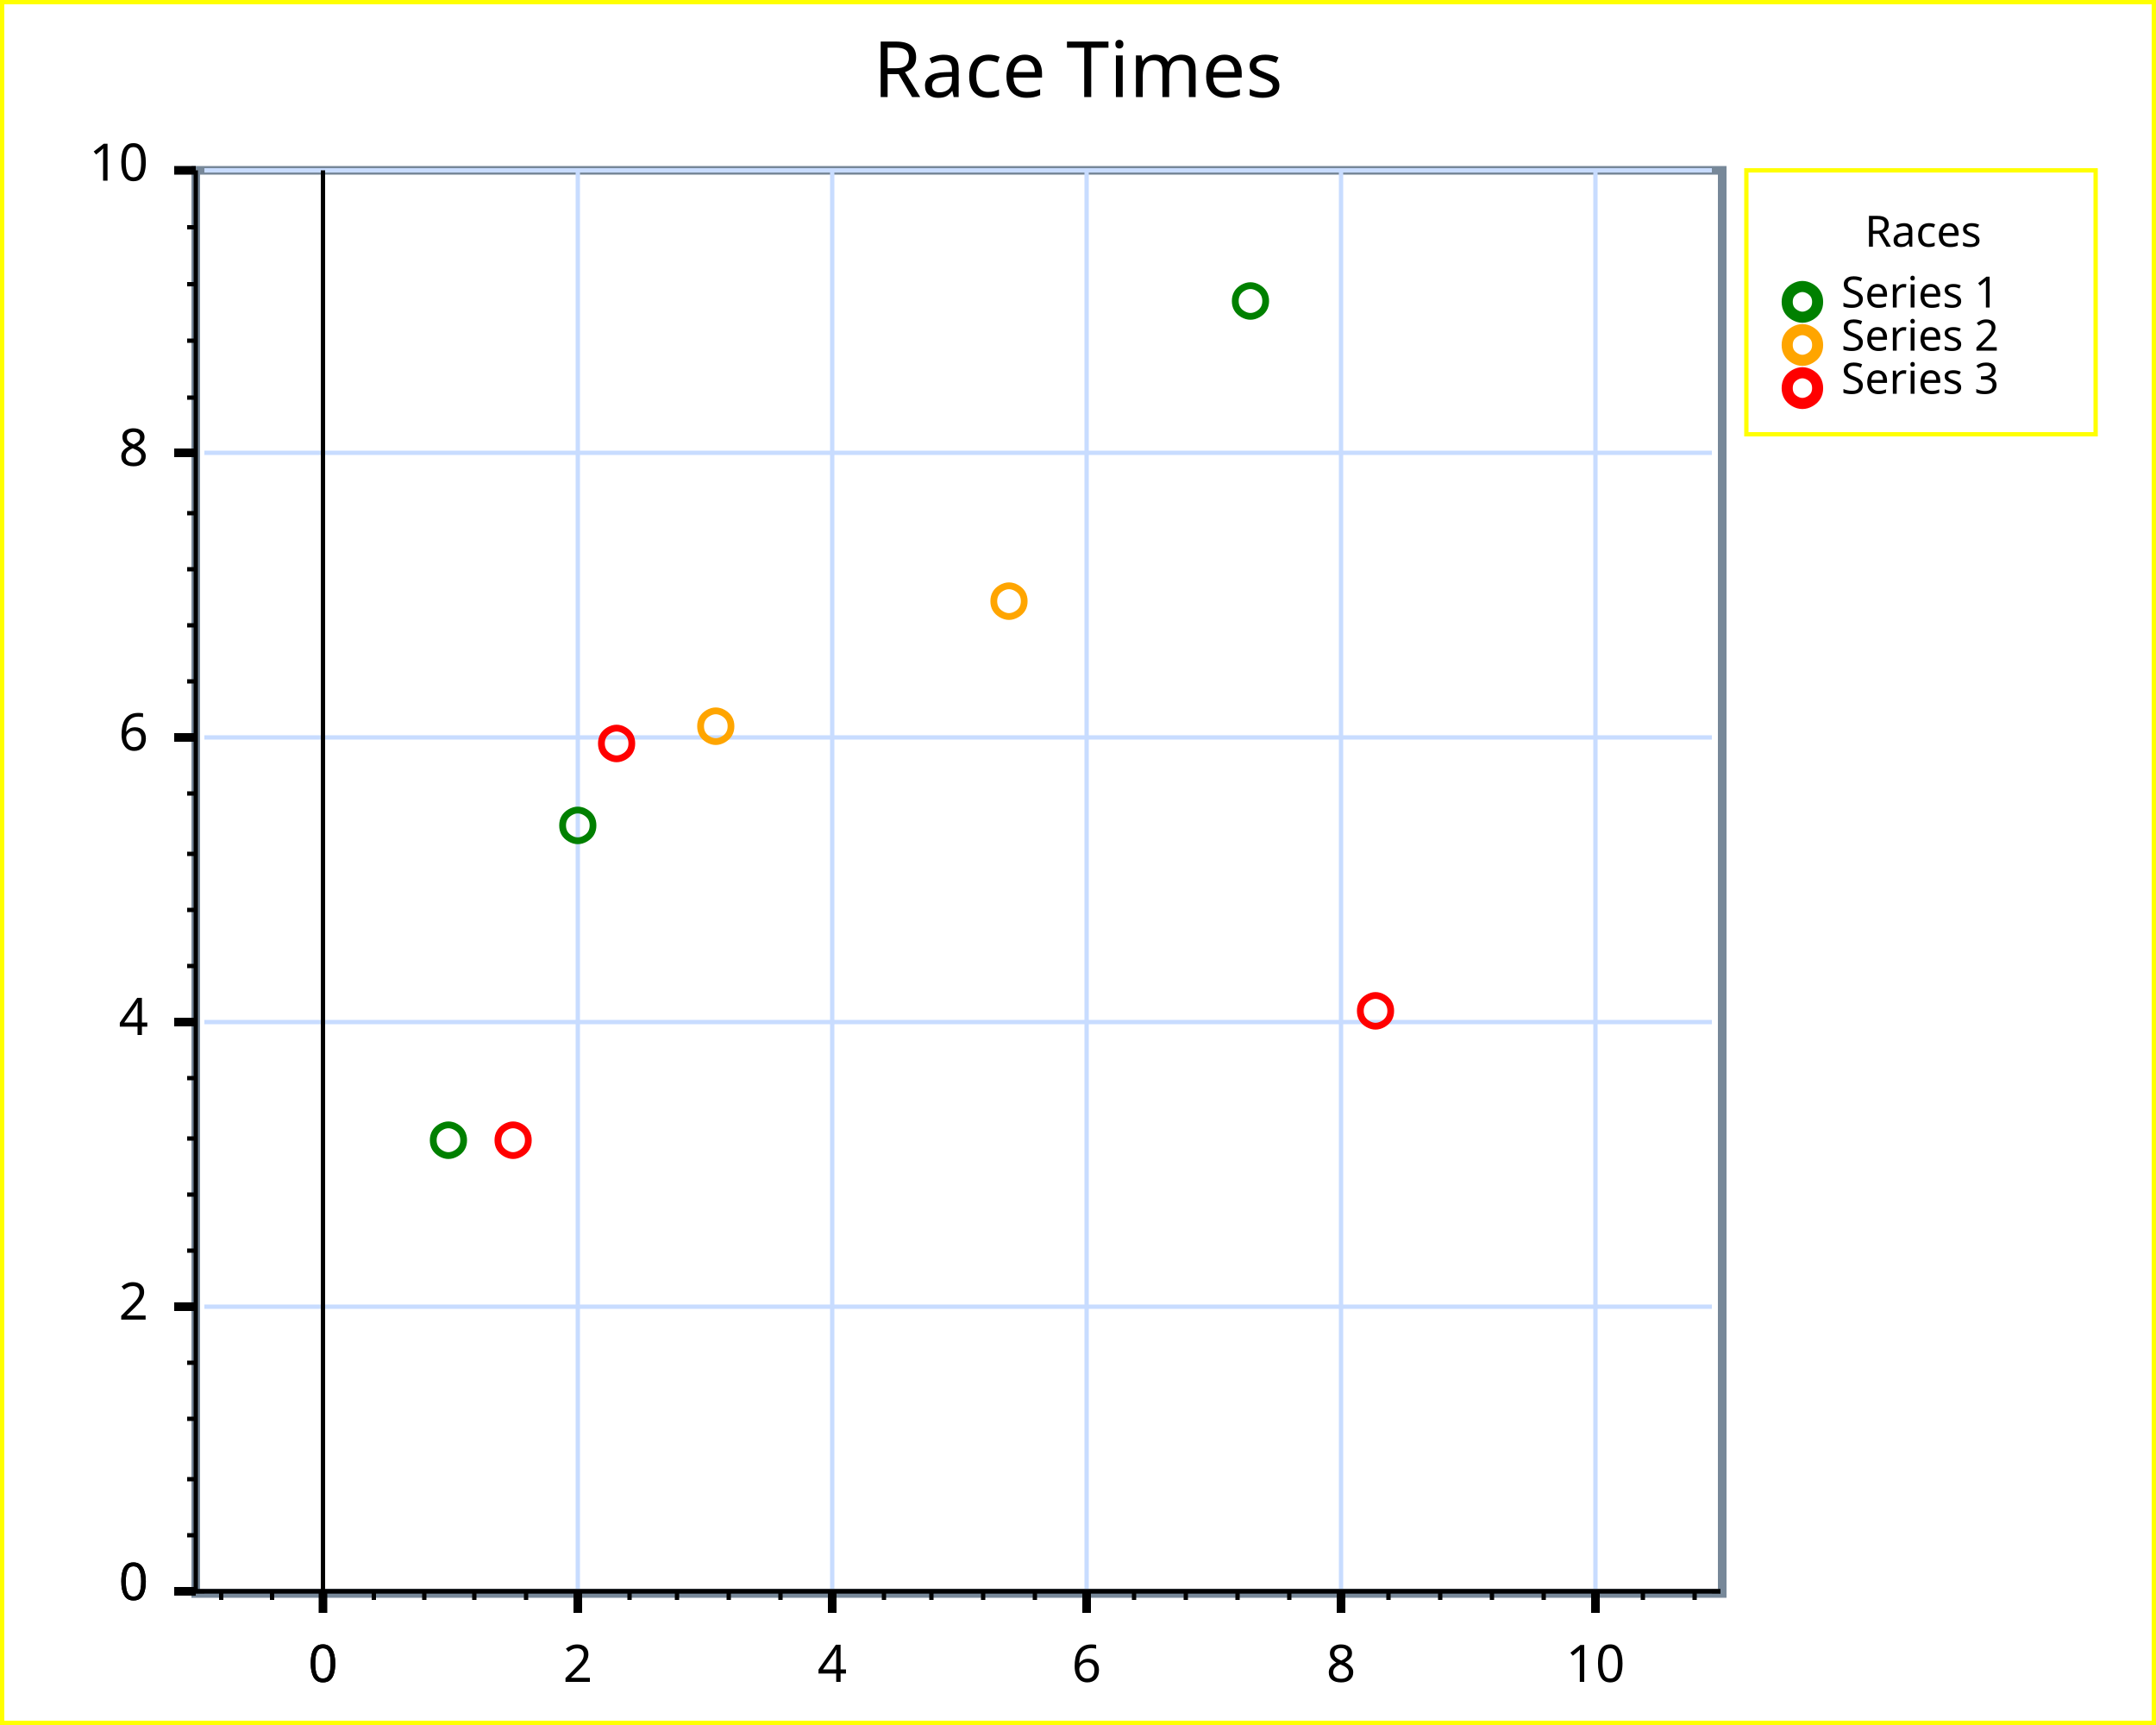
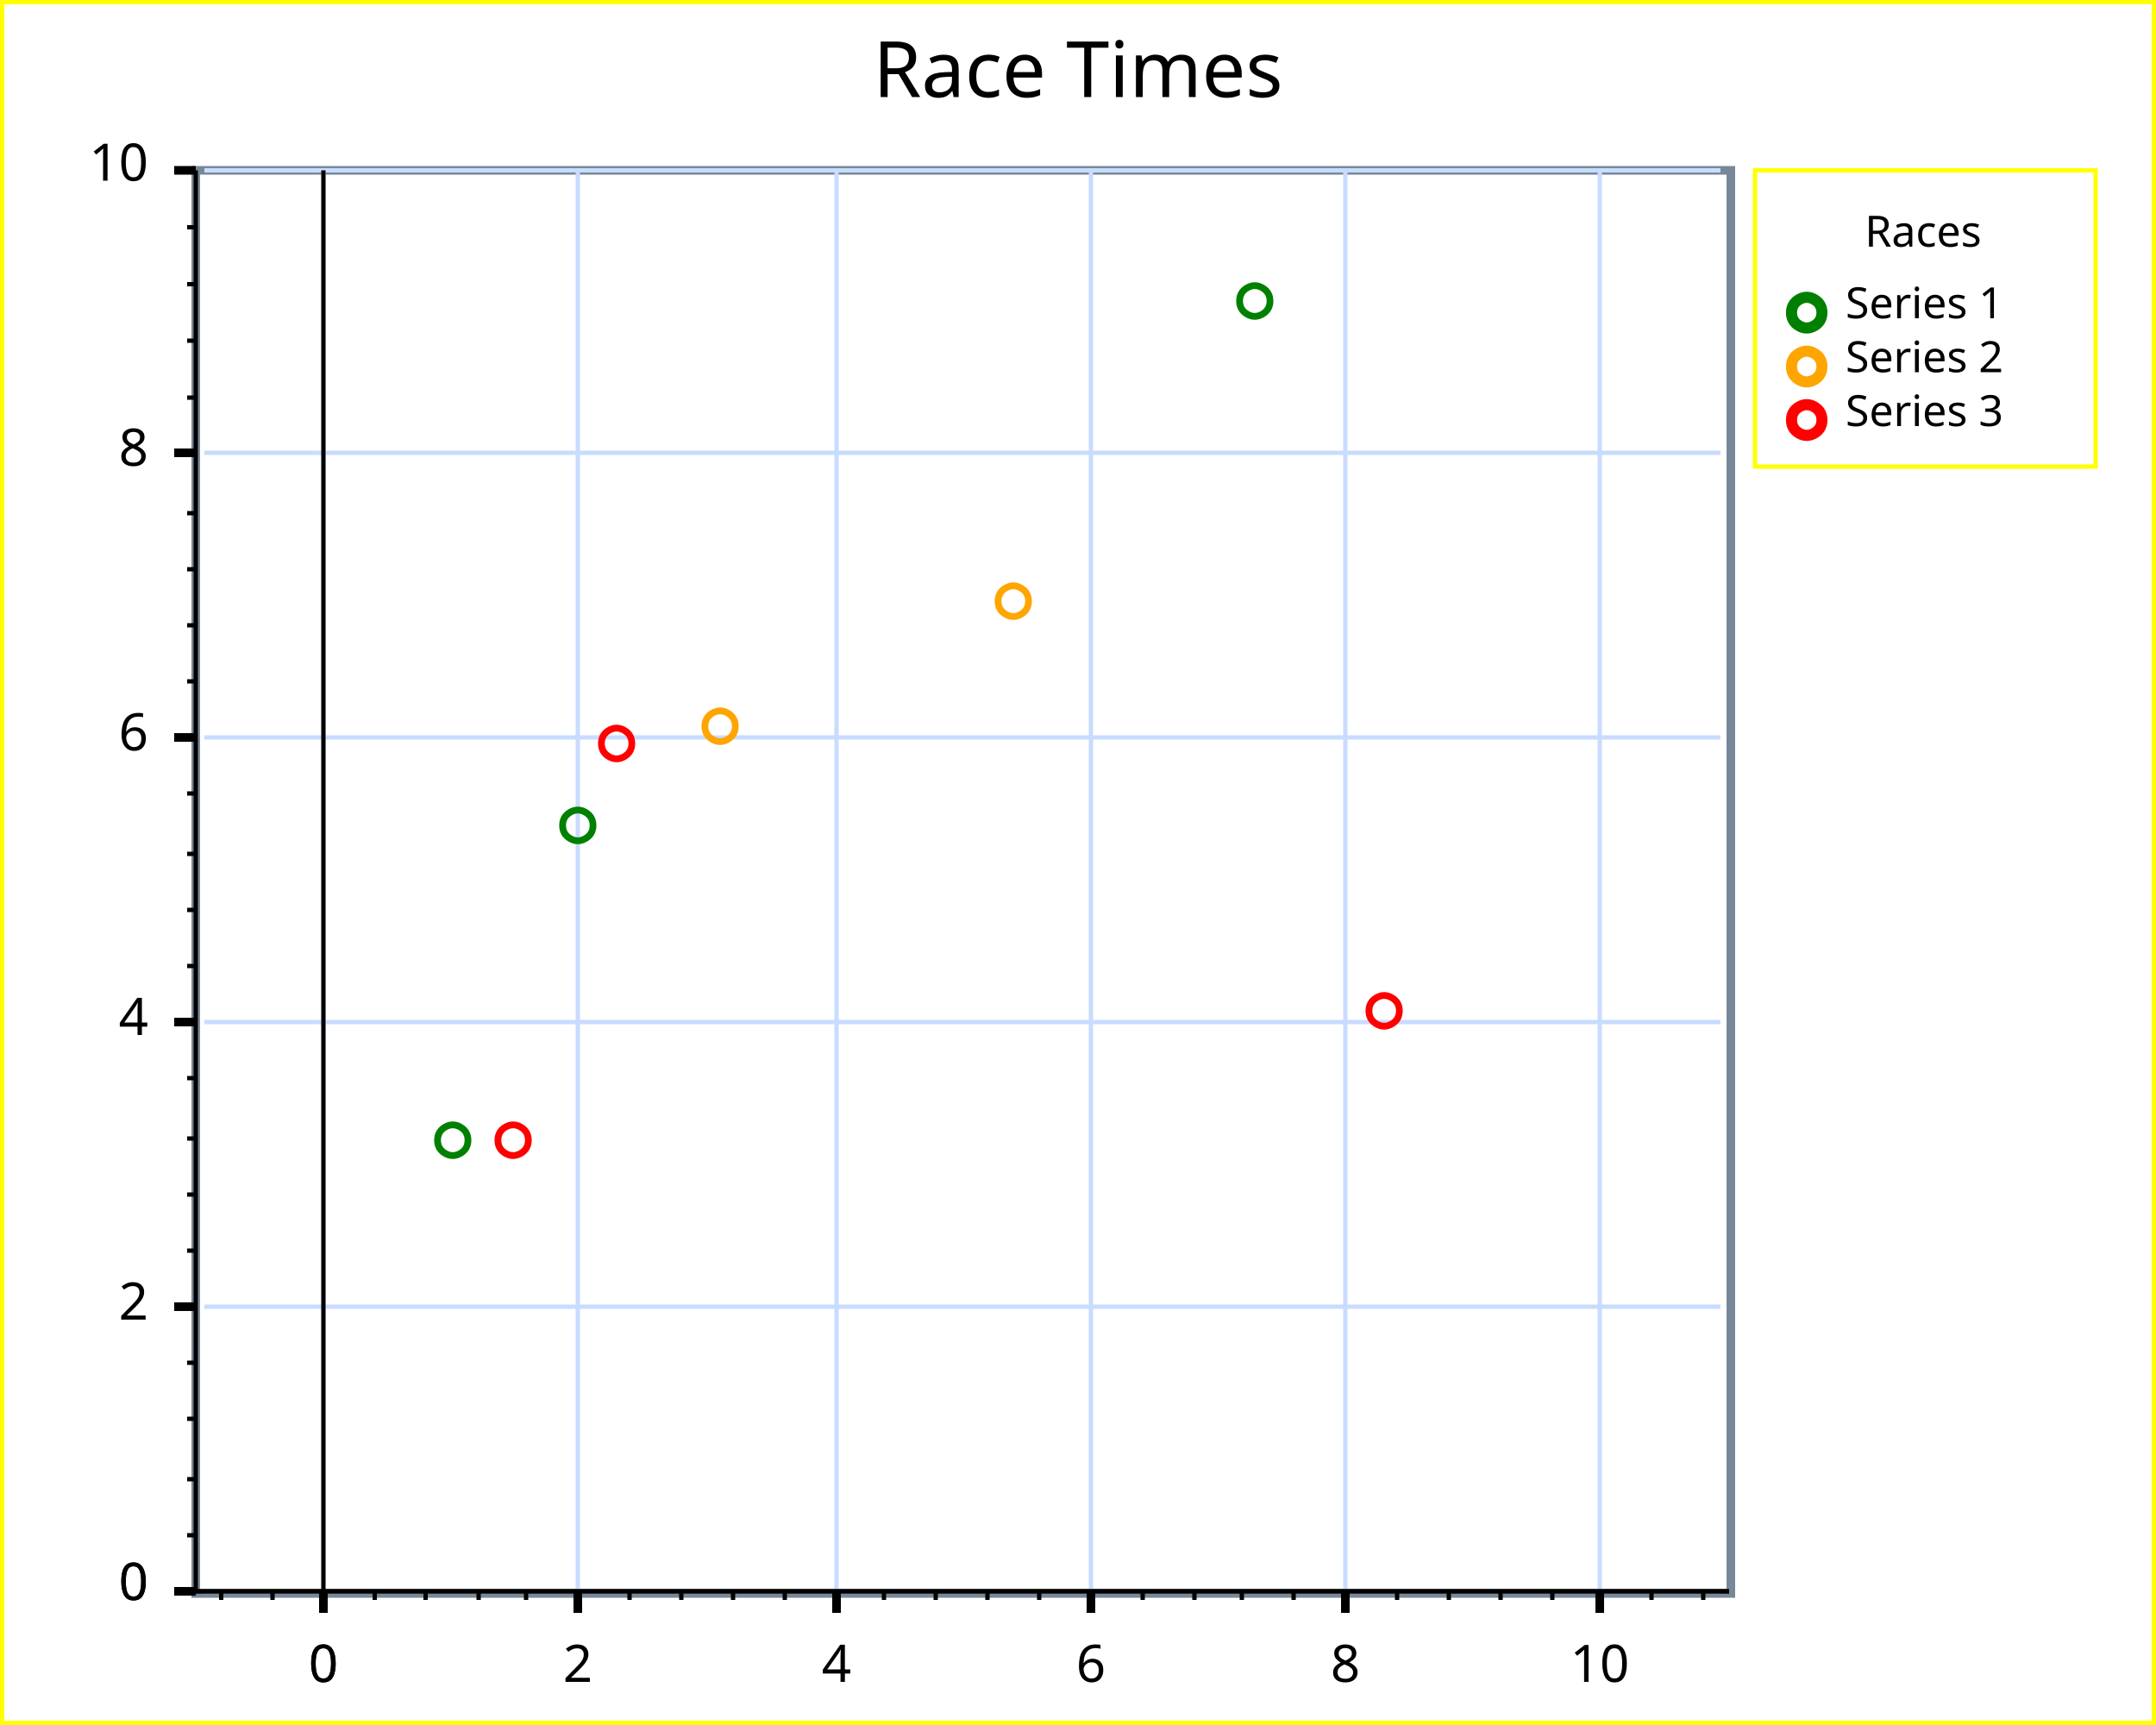
<svg xmlns="http://www.w3.org/2000/svg" width="500" height="400" version="1.1">
  <clipPath id="plot_window">
-     <rect x="46.4" y="40.5" width="352" height="328" />
+     <rect x="46.4" y="40.5" width="354" height="328" />
  </clipPath>
  <g id="imageBackground" stroke="rgb(255,255,0)" fill="rgb(255,255,255)" stroke-width="2">
    <rect x="0" y="0" width="500" height="400" />
  </g>
  <g id="plotBackground" stroke="rgb(119,136,153)" fill="rgb(255,255,255)" stroke-width="2">
-     <rect x="45.4" y="39.5" width="354" height="330" />
+     <rect x="45.4" y="39.5" width="356" height="330" />
  </g>
  <g id="yMinorGrid" stroke="rgb(200,220,255)" stroke-width="0.5" />
  <g id="yMajorGrid" stroke="rgb(200,220,255)" stroke-width="1">
-     <path d="M47.4,369 L397,369 M47.4,303 L397,303 M47.4,237 L397,237 M47.4,171 L397,171 M47.4,105 L397,105 M47.4,39.5 L397,39.5 M47.4,369 L397,369 " fill="none" />
+     <path d="M47.4,369 L399,369 M47.4,303 L399,303 M47.4,237 L399,237 M47.4,171 L399,171 M47.4,105 L399,105 M47.4,39.5 L399,39.5 M47.4,369 L399,369 " fill="none" />
  </g>
  <g id="xMinorGrid" stroke="rgb(200,220,255)" stroke-width="0.5" />
  <g id="xMajorGrid" stroke="rgb(200,220,255)" stroke-width="1">
-     <path d="M74.9,39.5 L74.9,369 M134,39.5 L134,369 M193,39.5 L193,369 M252,39.5 L252,369 M311,39.5 L311,369 M370,39.5 L370,369 M74.9,39.5 L74.9,369 " fill="none" />
+     <path d="M75,39.5 L75,369 M134,39.5 L134,369 M194,39.5 L194,369 M253,39.5 L253,369 M312,39.5 L312,369 M371,39.5 L371,369 M75,39.5 L75,369 " fill="none" />
  </g>
  <g id="yAxis" stroke="rgb(0,0,0)" stroke-width="1">
-     <line x1="74.9" y1="39.5" x2="74.9" y2="374" />
+     <line x1="75" y1="39.5" x2="75" y2="374" />
    <line x1="45.4" y1="39.5" x2="45.4" y2="369" />
  </g>
  <g id="xAxis" stroke="rgb(0,0,0)" stroke-width="1">
-     <line x1="40.4" y1="369" x2="399" y2="369" />
-     <line x1="40.4" y1="369" x2="399" y2="369" />
+     <line x1="40.4" y1="369" x2="401" y2="369" />
+     <line x1="40.4" y1="369" x2="401" y2="369" />
  </g>
  <g id="yMinorTicks" stroke="rgb(0,0,0)" stroke-width="1">
    <path d="M43.4,356 L45.4,356 M43.4,343 L45.4,343 M43.4,329 L45.4,329 M43.4,316 L45.4,316 M43.4,290 L45.4,290 M43.4,277 L45.4,277 M43.4,264 L45.4,264 M43.4,250 L45.4,250 M43.4,224 L45.4,224 M43.4,211 L45.4,211 M43.4,198 L45.4,198 M43.4,184 L45.4,184 M43.4,158 L45.4,158 M43.4,145 L45.4,145 M43.4,132 L45.4,132 M43.4,119 L45.4,119 M43.4,92.2 L45.4,92.2 M43.4,79 L45.4,79 M43.4,65.9 L45.4,65.9 M43.4,52.7 L45.4,52.7 M43.4,369 L45.4,369 " fill="none" />
  </g>
  <g id="xMinorTicks" stroke="rgb(0,0,0)" stroke-width="1">
-     <path d="M86.7,369 L86.7,371 M98.4,369 L98.4,371 M110,369 L110,371 M122,369 L122,371 M146,369 L146,371 M157,369 L157,371 M169,369 L169,371 M181,369 L181,371 M205,369 L205,371 M216,369 L216,371 M228,369 L228,371 M240,369 L240,371 M263,369 L263,371 M275,369 L275,371 M287,369 L287,371 M299,369 L299,371 M322,369 L322,371 M334,369 L334,371 M346,369 L346,371 M358,369 L358,371 M381,369 L381,371 M393,369 L393,371 M63.1,369 L63.1,371 M51.3,369 L51.3,371 " fill="none" />
+     <path d="M86.9,369 L86.9,371 M98.7,369 L98.7,371 M111,369 L111,371 M122,369 L122,371 M146,369 L146,371 M158,369 L158,371 M170,369 L170,371 M182,369 L182,371 M205,369 L205,371 M217,369 L217,371 M229,369 L229,371 M241,369 L241,371 M265,369 L265,371 M277,369 L277,371 M288,369 L288,371 M300,369 L300,371 M324,369 L324,371 M336,369 L336,371 M348,369 L348,371 M360,369 L360,371 M383,369 L383,371 M395,369 L395,371 M63.2,369 L63.2,371 M51.3,369 L51.3,371 " fill="none" />
  </g>
  <g id="yMajorTicks" stroke="rgb(0,0,0)" stroke-width="2">
    <path d="M40.4,369 L45.4,369 M40.4,303 L45.4,303 M40.4,237 L45.4,237 M40.4,171 L45.4,171 M40.4,105 L45.4,105 M40.4,39.5 L45.4,39.5 M40.4,369 L45.4,369 " fill="none" />
  </g>
  <g id="xMajorTicks" stroke="rgb(0,0,0)" stroke-width="2">
-     <path d="M74.9,369 L74.9,374 M134,369 L134,374 M193,369 L193,374 M252,369 L252,374 M311,369 L311,374 M370,369 L370,374 M74.9,369 L74.9,374 " fill="none" />
+     <path d="M75,369 L75,374 M134,369 L134,374 M194,369 L194,374 M253,369 L253,374 M312,369 L312,374 M371,369 L371,374 M75,369 L75,374 " fill="none" />
  </g>
  <g id="xTicksValues">
-     <text x="74.9" y="390" text-anchor="middle" font-size="12" font-family="Lucida Sans Unicode">0</text>
+     <text x="75" y="390" text-anchor="middle" font-size="12" font-family="Lucida Sans Unicode">0</text>
    <text x="134" y="390" text-anchor="middle" font-size="12" font-family="Lucida Sans Unicode">2</text>
-     <text x="193" y="390" text-anchor="middle" font-size="12" font-family="Lucida Sans Unicode">4</text>
-     <text x="252" y="390" text-anchor="middle" font-size="12" font-family="Lucida Sans Unicode">6</text>
-     <text x="311" y="390" text-anchor="middle" font-size="12" font-family="Lucida Sans Unicode">8</text>
-     <text x="370" y="390" text-anchor="middle" font-size="12" font-family="Lucida Sans Unicode">10</text>
-     <text x="74.9" y="390" text-anchor="middle" font-size="12" font-family="Lucida Sans Unicode">0</text>
+     <text x="194" y="390" text-anchor="middle" font-size="12" font-family="Lucida Sans Unicode">4</text>
+     <text x="253" y="390" text-anchor="middle" font-size="12" font-family="Lucida Sans Unicode">6</text>
+     <text x="312" y="390" text-anchor="middle" font-size="12" font-family="Lucida Sans Unicode">8</text>
+     <text x="371" y="390" text-anchor="middle" font-size="12" font-family="Lucida Sans Unicode">10</text>
+     <text x="75" y="390" text-anchor="middle" font-size="12" font-family="Lucida Sans Unicode">0</text>
  </g>
  <g id="yTicksValues">
    <text x="34.4" y="371" text-anchor="end" font-size="12" font-family="Lucida Sans Unicode">0</text>
    <text x="34.4" y="306" text-anchor="end" font-size="12" font-family="Lucida Sans Unicode">2</text>
    <text x="34.4" y="240" text-anchor="end" font-size="12" font-family="Lucida Sans Unicode">4</text>
    <text x="34.4" y="174" text-anchor="end" font-size="12" font-family="Lucida Sans Unicode">6</text>
    <text x="34.4" y="108" text-anchor="end" font-size="12" font-family="Lucida Sans Unicode">8</text>
    <text x="34.4" y="41.9" text-anchor="end" font-size="12" font-family="Lucida Sans Unicode">10</text>
    <text x="34.4" y="371" text-anchor="end" font-size="12" font-family="Lucida Sans Unicode">0</text>
  </g>
  <g id="yLabel">
    <text x="14.9" y="204" text-anchor="middle" transform="rotate(-90 14.9 204 )" font-size="14" font-family="Lucida Sans Unicode" />
  </g>
  <g id="xLabel">
-     <text x="222" y="402" text-anchor="middle" font-size="12" font-family="Lucida Sans Unicode" />
+     <text x="223" y="402" text-anchor="middle" font-size="12" font-family="Lucida Sans Unicode" />
  </g>
  <g id="plotPoints" clip-path="url(#plot_window)">
    <g stroke="rgb(0,128,0)" fill="rgb(255,255,255)">
-       <text x="104" y="267" text-anchor="middle" font-size="10" font-family="Lucida Sans Unicode">○</text>
+       <text x="105" y="267" text-anchor="middle" font-size="10" font-family="Lucida Sans Unicode">○</text>
      <text x="134" y="194" text-anchor="middle" font-size="10" font-family="Lucida Sans Unicode">○</text>
-       <text x="290" y="72.4" text-anchor="middle" font-size="10" font-family="Lucida Sans Unicode">○</text>
+       <text x="291" y="72.4" text-anchor="middle" font-size="10" font-family="Lucida Sans Unicode">○</text>
    </g>
    <g stroke="rgb(255,165,0)" fill="rgb(255,255,255)">
-       <text x="166" y="171" text-anchor="middle" font-size="10" font-family="Lucida Sans Unicode">○</text>
-       <text x="234" y="142" text-anchor="middle" font-size="10" font-family="Lucida Sans Unicode">○</text>
+       <text x="167" y="171" text-anchor="middle" font-size="10" font-family="Lucida Sans Unicode">○</text>
+       <text x="235" y="142" text-anchor="middle" font-size="10" font-family="Lucida Sans Unicode">○</text>
    </g>
    <g stroke="rgb(255,0,0)" fill="rgb(255,255,255)">
      <text x="119" y="267" text-anchor="middle" font-size="10" font-family="Lucida Sans Unicode">○</text>
      <text x="143" y="175" text-anchor="middle" font-size="10" font-family="Lucida Sans Unicode">○</text>
-       <text x="319" y="237" text-anchor="middle" font-size="10" font-family="Lucida Sans Unicode">○</text>
+       <text x="321" y="237" text-anchor="middle" font-size="10" font-family="Lucida Sans Unicode">○</text>
    </g>
  </g>
  <g id="legendBackground" stroke="rgb(255,255,0)" fill="rgb(255,255,255)" stroke-width="1">
-     <rect x="405" y="39.5" width="81" height="61.2" />
+     <rect x="407" y="39.5" width="79" height="68.7" />
  </g>
  <g id="legendPoints">
    <g stroke="rgb(0,128,0)" fill="rgb(255,255,255)" stroke-width="2">
-       <text x="418" y="72.6" text-anchor="middle" font-size="10" font-family="Lucida Sans Unicode">○</text>
+       <text x="419" y="75.1" text-anchor="middle" font-size="10" font-family="Lucida Sans Unicode">○</text>
    </g>
    <g stroke="rgb(255,165,0)" fill="rgb(255,255,255)" stroke-width="2">
-       <text x="418" y="82.6" text-anchor="middle" font-size="10" font-family="Lucida Sans Unicode">○</text>
+       <text x="419" y="87.6" text-anchor="middle" font-size="10" font-family="Lucida Sans Unicode">○</text>
    </g>
    <g stroke="rgb(255,0,0)" fill="rgb(255,255,255)" stroke-width="2">
-       <text x="418" y="92.6" text-anchor="middle" font-size="10" font-family="Lucida Sans Unicode">○</text>
+       <text x="419" y="100" text-anchor="middle" font-size="10" font-family="Lucida Sans Unicode">○</text>
    </g>
  </g>
  <g id="legendText">
    <text x="446" y="57.2" text-anchor="middle" font-size="10" font-family="Lucida Sans Unicode" font-weight="normal">Races</text>
-     <text x="427" y="71.3" font-size="10" font-family="Lucida Sans Unicode" font-weight="normal">Series 1</text>
-     <text x="427" y="81.3" font-size="10" font-family="Lucida Sans Unicode" font-weight="normal">Series 2</text>
-     <text x="427" y="91.3" font-size="10" font-family="Lucida Sans Unicode" font-weight="normal">Series 3</text>
+     <text x="428" y="73.8" font-size="10" font-family="Lucida Sans Unicode" font-weight="normal">Series 1</text>
+     <text x="428" y="86.3" font-size="10" font-family="Lucida Sans Unicode" font-weight="normal">Series 2</text>
+     <text x="428" y="98.8" font-size="10" font-family="Lucida Sans Unicode" font-weight="normal">Series 3</text>
  </g>
  <g id="title">
    <text x="250" y="22.5" text-anchor="middle" font-size="18" font-family="Lucida Sans Unicode" font-weight="normal">Race Times</text>
  </g>
  <g id="plotXValues" />
  <g id="plotYValues" />
</svg>
